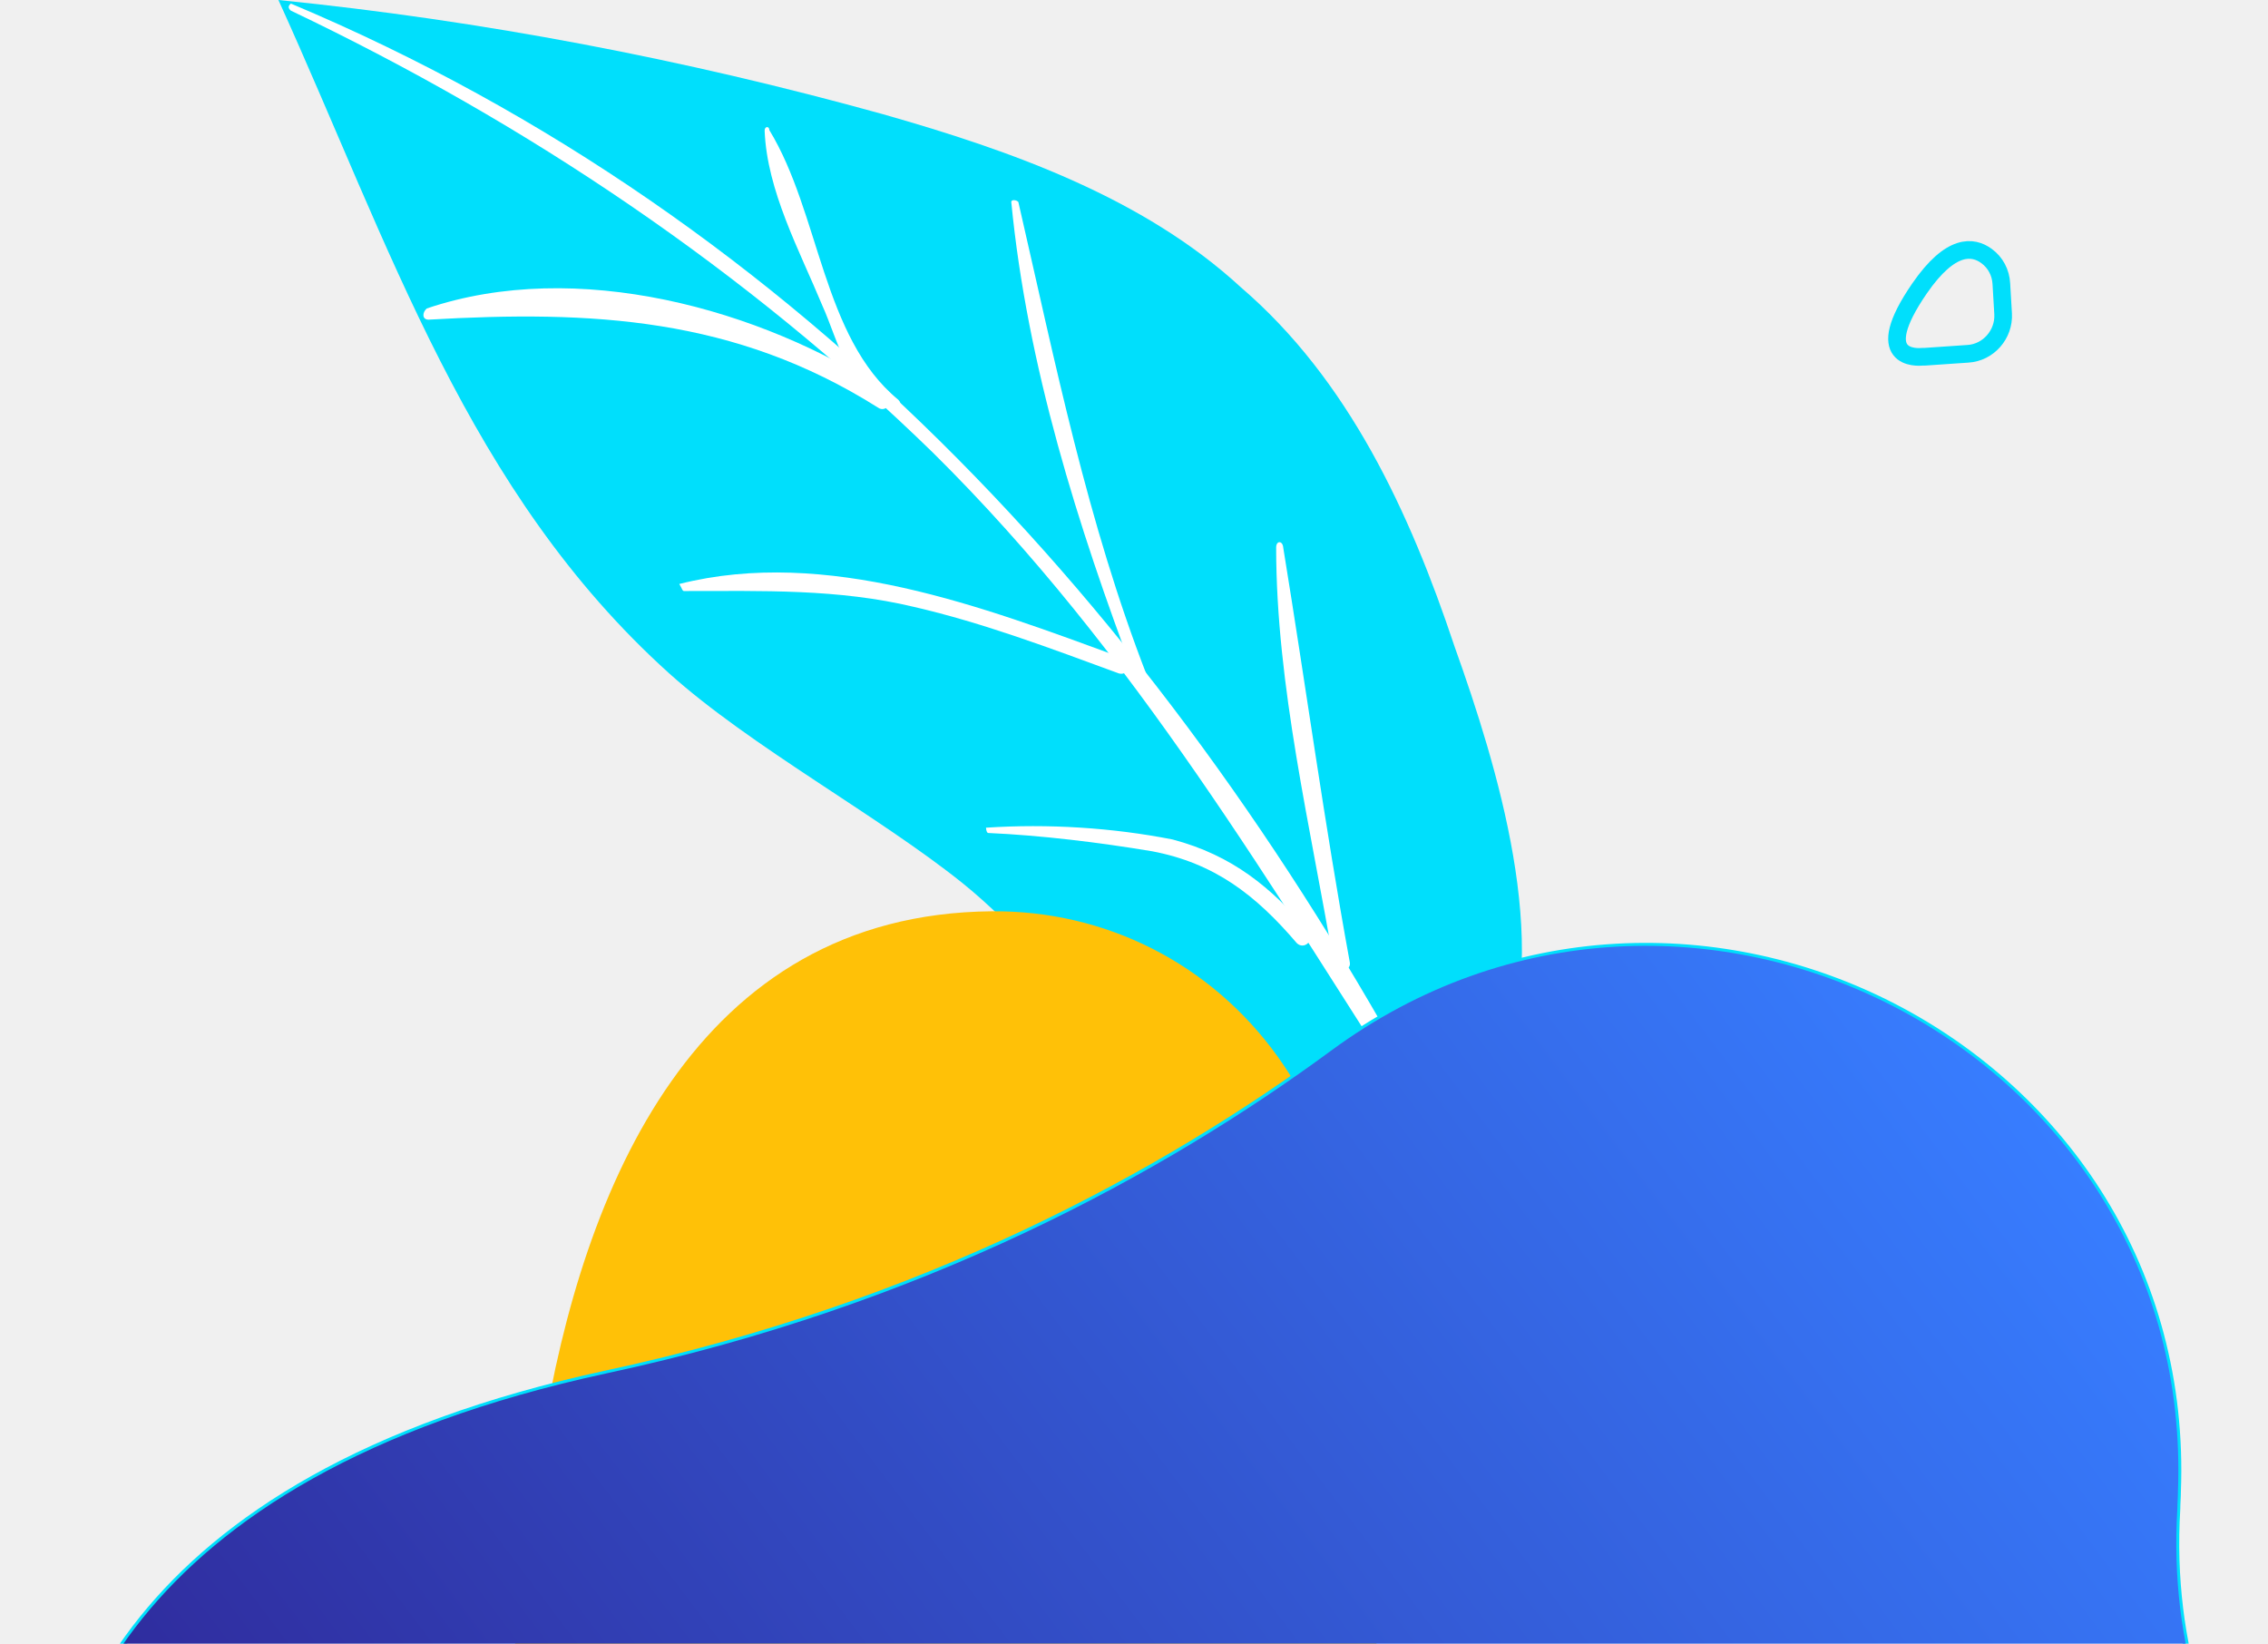
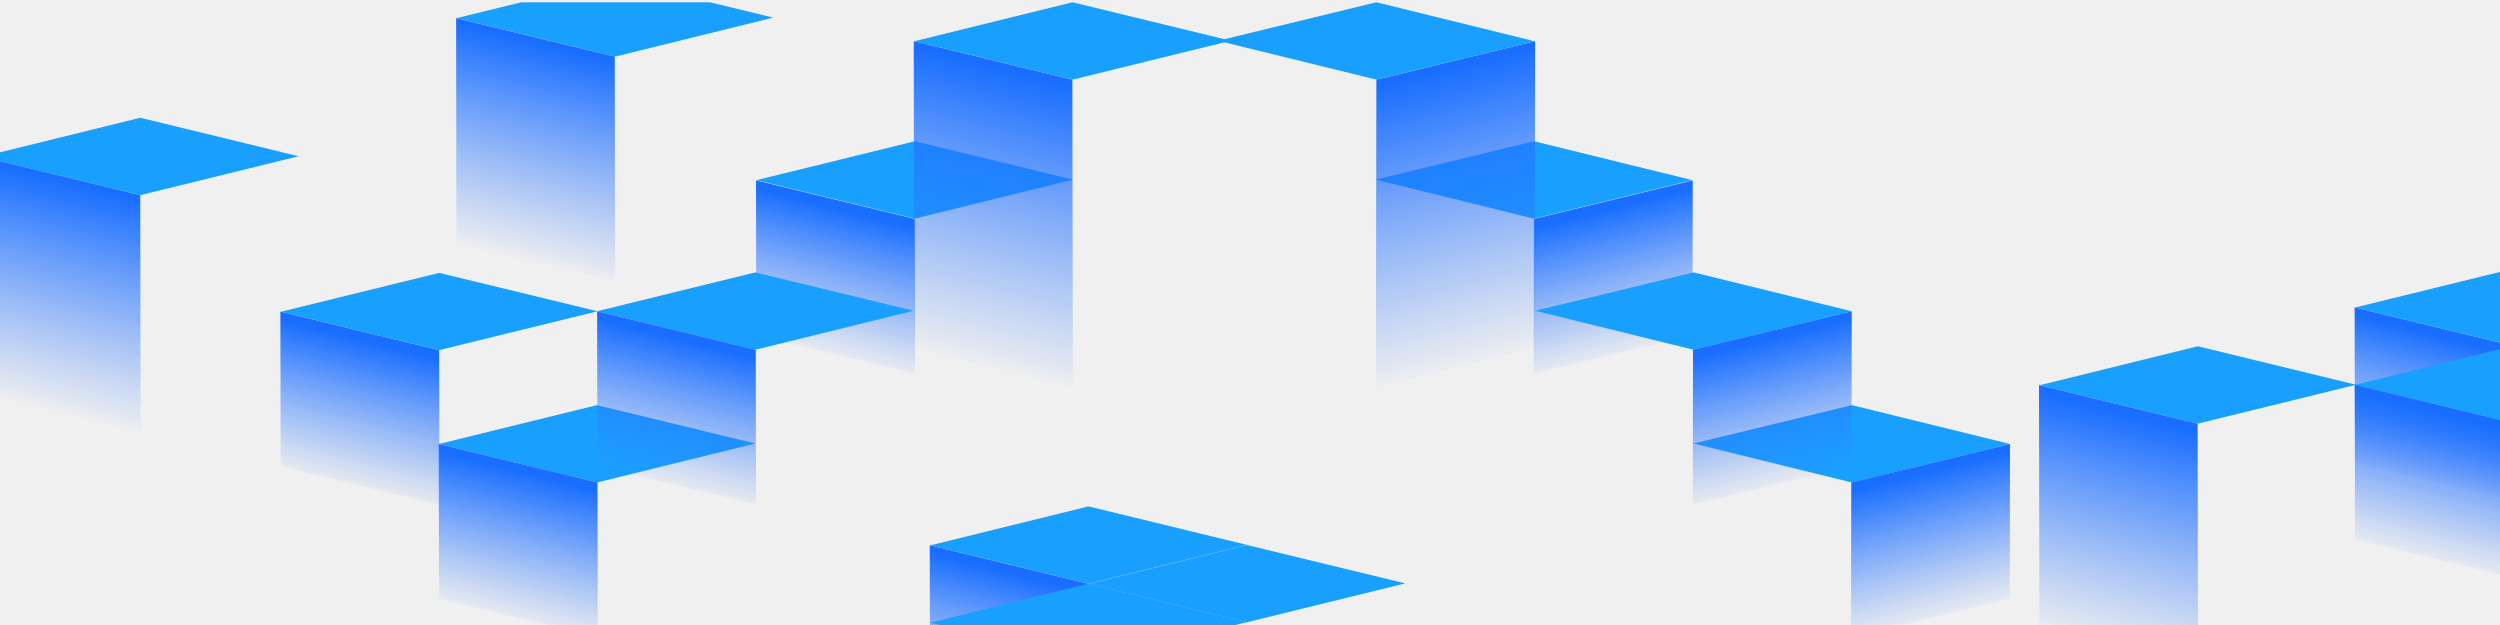
- <svg xmlns="http://www.w3.org/2000/svg" xmlns:xlink="http://www.w3.org/1999/xlink" x="0px" y="0px" viewBox="0 0 385.3 279.2" style="enable-background:new 0 0 385.3 279.2;" xml:space="preserve">
+ <svg xmlns="http://www.w3.org/2000/svg" xmlns:xlink="http://www.w3.org/1999/xlink" x="0px" y="0px" viewBox="0 0 2000 500" style="enable-background:new 0 0 2000 500;" xml:space="preserve">
  <style type="text/css">
- 	.abstract-shapes-5-0{fill:#00DFFC;}
- 	.abstract-shapes-5-2{fill:#FFFFFF;}
- 	.abstract-shapes-5-3{fill:#FFC107;}
- 	.abstract-shapes-5-4{fill:none;stroke:#00DFFC;}
+ 	.abstract-shapes-15-0{clip-path:url(#abstractShapes15ID);fill:#19A0FF;}
+ 	.abstract-shapes-15-1{clip-path:url(#abstractShapes15ID);fill:url(#abstractShapes15ID3);}
+ 	.abstract-shapes-15-2{clip-path:url(#abstractShapes15ID);fill:url(#abstractShapes15ID4);}
+ 	.abstract-shapes-15-3{clip-path:url(#abstractShapes15ID);fill:url(#abstractShapes15ID5);}
+ 	.abstract-shapes-15-4{clip-path:url(#abstractShapes15ID);fill:url(#abstractShapes15ID6);}
+ 	.abstract-shapes-15-5{clip-path:url(#abstractShapes15ID);fill:url(#abstractShapes15ID7);}
+ 	.abstract-shapes-15-6{clip-path:url(#abstractShapes15ID);fill:url(#abstractShapes15ID8);}
+ 	.abstract-shapes-15-7{clip-path:url(#abstractShapes15ID);fill:url(#abstractShapes15ID9);}
+ 	.abstract-shapes-15-8{clip-path:url(#abstractShapes15ID);fill:url(#abstractShapes15ID10);}
+ 	.abstract-shapes-15-9{clip-path:url(#abstractShapes15ID);fill:url(#abstractShapes15ID11);}
+ 	.abstract-shapes-15-10{clip-path:url(#abstractShapes15ID);fill:url(#abstractShapes15ID12);}
+ 	.abstract-shapes-15-11{clip-path:url(#abstractShapes15ID);fill:url(#abstractShapes15ID13);}
+ 	.abstract-shapes-15-12{clip-path:url(#abstractShapes15ID);fill:url(#abstractShapes15ID14);}
+ 	.abstract-shapes-15-13{clip-path:url(#abstractShapes15ID);fill:url(#abstractShapes15ID15);}
+ 	.abstract-shapes-15-14{clip-path:url(#abstractShapes15ID);fill:url(#abstractShapes15ID16);}
+ 	.abstract-shapes-15-15{clip-path:url(#abstractShapes15ID);fill:url(#abstractShapes15ID17);}
</style>
  <g>
    <defs>
-       <rect id="abstractShapesID5_1" width="385.3" height="279.2" />
+       <rect id="abstractShapes15ID1" y="1.8" transform="matrix(-1 -4.489621e-11 4.489621e-11 -1 2000 504.4521)" width="2000" height="500.8" />
    </defs>
-     <clipPath id="abstractShapesID5_2">
-       <use xlink:href="#abstractShapesID5_1" style="overflow:visible;" />
+     <clipPath id="abstractShapes15ID">
+       <use xlink:href="#abstractShapes15ID1" style="overflow:visible;" />
    </clipPath>
-     <path class="abstract-shapes-5-0 fill-info" clip-path="url(#abstractShapesID5_2)" d="M247.1,109.8c7.3,20.4,16.6,50.8,8,70.9c-6.6,15.6-19,38.4-34.6,35.3c-13.1-16.9-39.8-52.2-57-66   c-14.2-11.4-36-23.2-49.8-35.6C79.5,83.6,66.3,41.8,47.3,0C81.9,3.5,116.1,10,150,19.4c21.8,6.2,44.3,14.2,60.8,29.4   C229.1,64.5,239.5,87,247.1,109.8z" />
-     <g clip-path="url(#abstractShapesID5_2)">
-       <g>
-         <path class="abstract-shapes-5-2 fill-white" d="M49.4,1.8C89.7,21,126.8,46,158.5,76.9c34.4,34,57.5,73.9,83.3,113.8c0.4,1.2,2.7,0,1.6-1.2     C199.2,107,137,37.4,49.4,0.6C49.4,0.7,48.6,1.1,49.4,1.8L49.4,1.8z" />
-       </g>
-       <g>
-         <path class="abstract-shapes-5-2 fill-white" d="M72.8,54.3c27.8-1.6,52-0.4,76.3,14.9c1.6,1.2,3.1-1.6,1.6-2.7c-21.5-14.1-52.8-22.7-78.2-14.1     C71.7,53.1,71.7,54.3,72.8,54.3L72.8,54.3z" />
-       </g>
-       <g>
-         <path class="abstract-shapes-5-2 fill-white" d="M116.2,100.4c13.3,0,26.2-0.4,39.1,2.7c11.7,2.7,23.1,7,34.8,11.3c1.6,0.4,2-1.6,0.4-2.7     c-23.5-8.6-50.1-18.8-75.1-12.5C115.9,100,115.9,100.4,116.2,100.4L116.2,100.4z" />
-       </g>
-       <g>
-         <path class="abstract-shapes-5-2 fill-white" d="M167.9,141.5c9,0.4,18.8,1.6,27.8,3.1c10.6,2,17.6,7.4,24.6,15.6c1.2,1.2,3.1-0.4,2-2     c-6.3-7.4-12.9-12.9-23.1-15.6c-10.2-2-21.1-2.7-31.7-2C167.5,140.3,167.5,141.5,167.9,141.5L167.9,141.5z" />
-       </g>
-       <g>
-         <path class="abstract-shapes-5-2 fill-white" d="M129.9,22.2c0.4,10.2,5.9,20.3,9.8,29.7c2.7,5.9,4.7,16,12.5,17.2c0.4,0,1.2-0.4,0.4-1.2     c-12.9-10.6-13.3-31.7-21.9-45.8C130.7,21.4,129.9,21.4,129.9,22.2L129.9,22.2z" />
-       </g>
-       <g>
-         <path class="abstract-shapes-5-2 fill-white" d="M171.8,34.3c2.7,27.8,11.3,55.1,21.1,81c0.4,1.2,2.7,0.4,2-0.4c-10.2-26.2-15.6-53.2-21.9-80.6     C172.6,33.9,171.8,33.9,171.8,34.3L171.8,34.3z" />
-       </g>
-       <g>
-         <path class="abstract-shapes-5-2 fill-white" d="M216.8,93c0,23.5,5.9,47.7,9.8,70.8c0.4,1.6,3.1,1.2,2.7-0.4c-4.3-23.5-7.4-46.5-11.3-70.4     C217.9,91.8,216.8,91.8,216.8,93L216.8,93z" />
-       </g>
-     </g>
-     <path class="abstract-shapes-5-3 fill-warning" clip-path="url(#abstractShapesID5_2)" d="M366.9,378.4c-33.4-4.4-66.3-9-94-31.6c-20-16.3-33.8-39.8-38.6-65.1c-6.4-33.3,3.8-73-17.3-102.3   c-11.3-15.7-29.2-24.8-48.6-24.6c-50.2,0.5-69.4,46.8-76.3,89.6c-8,50.3-5.9,105.4-51.5,138.9c-26.9,19.8-68.1,24.9-88.3,54   C-77.2,480-26.6,522,7,541.4c30.4,17.6,60.7,33.5,93.9,45.2c17.3,6.1,35.9,9.9,53.9,6.7c44.3-8.1,44.1-54.1,66.3-84.3   c11.8-16.1,28.7-26.7,48-31.4c35.2-8.6,72.4-3.4,107.9-0.7c34,2.6,79.4-19,67.5-60.6c-5.5-19.1-23.6-28.7-41.9-32.4   C390.8,381.6,378.8,380,366.9,378.4z" />
-     <linearGradient id="abstractShapesID5_3" gradientUnits="userSpaceOnUse" x1="1924.189" y1="147.911" x2="2331.603" y2="147.911" gradientTransform="matrix(-0.7976 0.6032 -0.6032 -0.7976 2013.422 -797.0972)">
-       <stop class="stop-color-primary" offset="2.474398e-07" style="stop-color:#377DFF" />
-       <stop class="stop-color-indigo" offset="1" style="stop-color:#2D1582" />
+     <linearGradient id="abstractShapes15ID3" gradientUnits="userSpaceOnUse" x1="5220.988" y1="8378.657" x2="5191.778" y2="8495.817" gradientTransform="matrix(-1 2.364263e-05 -2.364263e-05 -1 5493.074 8770.009)">
+       <stop class="stop-color-primary" offset="0" style="stop-color:#377DFF;stop-opacity:0" />
+       <stop class="stop-color-primary-lighter" offset="1" style="stop-color:#196EFF" />
    </linearGradient>
-     <path class="abstract-shapes-5-4 fill-none stroke-info" fill="url(#abstractShapesID5_3)" clip-path="url(#abstractShapesID5_2)" d="M226.1,178.5c60.5-44.6,146.8-0.3,143.9,74.9c0,1-0.1,2-0.1,2.9c-5.7,95,128.3,111.4,51.9,156.6   s5.1,77-71.6,107.4c-76.8,30.4-120.3,93.2-214.1-12.1C50.7,412.3-13.8,450.3,2.5,368.6c3-15.2,4.9-30.7,4.9-46.2   c0.1-25.7,12.8-71.2,95.6-89.1C157.1,221.7,197.8,199.3,226.1,178.5z" />
-     <linearGradient id="abstractShapesID5_4" gradientUnits="userSpaceOnUse" x1="1924.189" y1="147.911" x2="2331.603" y2="147.911" gradientTransform="matrix(-0.7976 0.6032 -0.6032 -0.7976 2013.422 -797.0972)">
-       <stop class="stop-color-primary" offset="2.474398e-07" style="stop-color:#377DFF" />
-       <stop class="stop-color-indigo" offset="1" style="stop-color:#2D1582" />
+     <polygon class="abstract-shapes-15-1" points="224.5,373.1 351.5,404 351.3,280.1 224.3,249.3  " />
+     <polygon class="abstract-shapes-15-0 fill-info" points="351.3,218.3 224.7,249.4 351.4,280.1 478,249  " />
+     <linearGradient id="abstractShapes15ID4" gradientUnits="userSpaceOnUse" x1="5472.559" y1="8451.684" x2="5443.349" y2="8568.844" gradientTransform="matrix(-1 0 0 -1 6124.845 8737.96)">
+       <stop class="stop-color-primary" offset="0" style="stop-color:#377DFF;stop-opacity:0" />
+       <stop class="stop-color-primary-lighter" offset="1" style="stop-color:#196EFF" />
    </linearGradient>
-     <path fill="url(#abstractShapesID5_4)" clip-path="url(#abstractShapesID5_2)" d="M226.1,178.5c60.5-44.6,146.8-0.3,143.9,74.9c0,1-0.1,2-0.1,2.9c-5.7,95,128.3,111.4,51.9,156.6   s5.1,77-71.6,107.4c-76.8,30.4-120.3,93.2-214.1-12.1C50.7,412.3-13.8,450.3,2.5,368.6c3-15.2,4.9-30.7,4.9-46.2   c0.1-25.7,12.8-71.2,95.6-89.1C157.1,221.7,197.8,199.3,226.1,178.5z" />
-     <path class="abstract-shapes-5-4 fill-none stroke-info" stroke-width="3" stroke-miterlimit="10" clip-path="url(#abstractShapesID5_2)" d="M340,48.2c-0.1-1.9-1-3.6-2.5-4.7c-2.3-1.7-6.1-2.2-11.4,5.5c-8.4,12.2-0.5,11.7,0.6,11.6c0.1,0,0.2,0,0.3,0   l7.3-0.5c3.5-0.2,6.2-3.3,6-6.8L340,48.2z" />
+     <polygon class="abstract-shapes-15-2" points="605,268.1 732,298.9 731.8,175.1 604.8,144.3  " />
+     <polygon class="abstract-shapes-15-0 fill-info" points="731.8,113 605.2,144.1 731.9,174.9 858.5,143.7  " />
+     <linearGradient id="abstractShapes15ID5" gradientUnits="userSpaceOnUse" x1="-3932.058" y1="115.26" x2="-3961.268" y2="232.42" gradientTransform="matrix(-1 0 0 -1 -2000.86 503.15)">
+       <stop class="stop-color-primary" offset="0" style="stop-color:#377DFF;stop-opacity:0" />
+       <stop class="stop-color-primary-lighter" offset="1" style="stop-color:#196EFF" />
+     </linearGradient>
+     <polygon class="abstract-shapes-15-3" points="1883.9,369.7 2010.9,400.5 2010.7,276.7 1883.7,245.9  " />
+     <polygon class="abstract-shapes-15-0 fill-info" points="2010.7,214.9 1884.1,246 2010.8,276.7 2137.4,245.6  " />
+     <linearGradient id="abstractShapes15ID6" gradientUnits="userSpaceOnUse" x1="-2765.389" y1="211.305" x2="-2823.206" y2="443.186" gradientTransform="matrix(-1 0 0 -1 -2000.86 503.15)">
+       <stop class="stop-color-primary" offset="0" style="stop-color:#377DFF;stop-opacity:0" />
+       <stop class="stop-color-primary-lighter" offset="1" style="stop-color:#196EFF" />
+     </linearGradient>
+     <polygon class="abstract-shapes-15-4" points="731.3,278.4 858.3,309.2 857.9,63.7 731,32.9  " />
+     <polygon class="abstract-shapes-15-0 fill-info" points="858,1.8 731.4,33 858.1,63.7 984.7,32.6  " />
+     <linearGradient id="abstractShapes15ID7" gradientUnits="userSpaceOnUse" x1="5207.262" y1="8379.484" x2="5178.052" y2="8496.645" gradientTransform="matrix(-1 1.965122e-05 -1.965122e-05 -1 7138.602 8828.858)">
+       <stop class="stop-color-primary" offset="0" style="stop-color:#377DFF;stop-opacity:0" />
+       <stop class="stop-color-primary-lighter" offset="1" style="stop-color:#196EFF" />
+     </linearGradient>
+     <polygon class="abstract-shapes-15-5" points="1884,431.5 2011,462.3 2010.8,338.5 1883.8,307.7  " />
+     <polygon class="abstract-shapes-15-0 fill-info" points="2010.8,276.7 1884.2,307.8 2010.9,338.5 2137.5,307.4  " />
+     <polygon class="abstract-shapes-15-0 fill-info" points="477.5,324.1 351,355.2 477.6,386 604.2,354.8  " />
+     <linearGradient id="abstractShapes15ID8" gradientUnits="userSpaceOnUse" x1="5726.469" y1="8302.607" x2="5697.259" y2="8419.768" gradientTransform="matrix(-1 1.931079e-05 -1.931079e-05 -1 6124.98 8799.442)">
+       <stop class="stop-color-primary" offset="0" style="stop-color:#377DFF;stop-opacity:0" />
+       <stop class="stop-color-primary-lighter" offset="1" style="stop-color:#196EFF" />
+     </linearGradient>
+     <polygon class="abstract-shapes-15-6" points="351.2,479 478.2,509.8 478,386 351,355.2  " />
+     <polygon class="abstract-shapes-15-0 fill-info" points="1758.2,277 1631.6,308.2 1758.3,338.9 1884.9,307.8  " />
+     <linearGradient id="abstractShapes15ID9" gradientUnits="userSpaceOnUse" x1="-3671.345" y1="-15.069" x2="-3717.146" y2="168.633" gradientTransform="matrix(-1 0 0 -1 -2000.86 503.15)">
+       <stop class="stop-color-primary" offset="0" style="stop-color:#377DFF;stop-opacity:0" />
+       <stop class="stop-color-primary-lighter" offset="1" style="stop-color:#196EFF" />
+     </linearGradient>
+     <polygon class="abstract-shapes-15-7" points="1631.5,502.5 1758.4,533.3 1758.1,338.9 1631.2,308.1  " />
+     <polygon class="abstract-shapes-15-0 fill-info" points="604.2,217.9 477.6,249 604.3,279.8 730.9,248.6  " />
+     <linearGradient id="abstractShapes15ID10" gradientUnits="userSpaceOnUse" x1="5346.563" y1="8343.685" x2="5317.353" y2="8460.846" gradientTransform="matrix(-1 1.940399e-05 -1.940399e-05 -1 5871.725 8734.32)">
+       <stop class="stop-color-primary" offset="0" style="stop-color:#377DFF;stop-opacity:0" />
+       <stop class="stop-color-primary-lighter" offset="1" style="stop-color:#196EFF" />
+     </linearGradient>
+     <polygon class="abstract-shapes-15-8" points="477.9,372.8 604.8,403.6 604.6,279.8 477.7,249  " />
+     <linearGradient id="abstractShapes15ID11" gradientUnits="userSpaceOnUse" x1="5207.209" y1="8379.415" x2="5177.999" y2="8496.574" gradientTransform="matrix(-1 4.326975e-05 -4.326975e-05 -1 5998.805 8957.357)">
+       <stop class="stop-color-primary" offset="0" style="stop-color:#377DFF;stop-opacity:0" />
+       <stop class="stop-color-primary-lighter" offset="1" style="stop-color:#196EFF" />
+     </linearGradient>
+     <polygon class="abstract-shapes-15-9" points="744,560 870.9,590.8 870.8,467 743.8,436.2  " />
+     <polygon class="abstract-shapes-15-0 fill-info" points="870.9,466.9 744.3,498.1 871,528.8 997.6,497.7  " />
+     <polygon class="abstract-shapes-15-0 fill-info" points="870.8,405.1 744.2,436.3 870.9,467 997.5,435.9  " />
+     <polygon class="abstract-shapes-15-0 fill-info" points="997.5,436 870.9,467.1 997.6,497.8 1124.2,466.7  " />
+     <polygon class="abstract-shapes-15-0 fill-info" points="491.9,-16.6 365.3,14.5 492,45.3 618.6,14.1  " />
+     <linearGradient id="abstractShapes15ID12" gradientUnits="userSpaceOnUse" x1="-2407.238" y1="294.765" x2="-2449.612" y2="464.693" gradientTransform="matrix(-1 0 0 -1 -2000.86 503.15)">
+       <stop class="stop-color-primary" offset="0" style="stop-color:#377DFF;stop-opacity:0" />
+       <stop class="stop-color-primary-lighter" offset="1" style="stop-color:#196EFF" />
+     </linearGradient>
+     <polygon class="abstract-shapes-15-10" points="365.1,194.2 492.1,225 491.8,45.3 364.9,14.5  " />
+     <polygon class="abstract-shapes-15-0 fill-info" points="112.2,94.2 -14.4,125.4 112.3,156.1 238.9,125  " />
+     <linearGradient id="abstractShapes15ID13" gradientUnits="userSpaceOnUse" x1="-2026.618" y1="175.478" x2="-2071.158" y2="354.118" gradientTransform="matrix(-1 0 0 -1 -2000.86 503.15)">
+       <stop class="stop-color-primary" offset="0" style="stop-color:#377DFF;stop-opacity:0" />
+       <stop class="stop-color-primary-lighter" offset="1" style="stop-color:#196EFF" />
+     </linearGradient>
+     <polygon class="abstract-shapes-15-11" points="-14.5,314.3 112.5,345.1 112.2,156.1 -14.8,125.3  " />
+     <linearGradient id="abstractShapes15ID14" gradientUnits="userSpaceOnUse" x1="5431.603" y1="8451.684" x2="5402.393" y2="8568.844" gradientTransform="matrix(1 0 0 -1 -4124.845 8737.96)">
+       <stop class="stop-color-primary" offset="0" style="stop-color:#377DFF;stop-opacity:0" />
+       <stop class="stop-color-primary-lighter" offset="1" style="stop-color:#196EFF" />
+     </linearGradient>
+     <polygon class="abstract-shapes-15-12" points="1354.2,144.3 1227.2,175.1 1227,298.9 1354,268.1  " />
+     <polygon class="abstract-shapes-15-0 fill-info" points="1100.5,143.7 1227.1,174.9 1353.8,144.1 1227.2,113  " />
+     <linearGradient id="abstractShapes15ID15" gradientUnits="userSpaceOnUse" x1="-2806.345" y1="211.305" x2="-2864.163" y2="443.186" gradientTransform="matrix(1 0 0 -1 4000.86 503.15)">
+       <stop class="stop-color-primary" offset="0" style="stop-color:#377DFF;stop-opacity:0" />
+       <stop class="stop-color-primary-lighter" offset="1" style="stop-color:#196EFF" />
+     </linearGradient>
+     <polygon class="abstract-shapes-15-13" points="1228.1,32.9 1101.1,63.7 1100.7,309.2 1227.7,278.4  " />
+     <polygon class="abstract-shapes-15-0 fill-info" points="974.4,32.6 1101,63.7 1227.7,33 1101.1,1.8  " />
+     <polygon class="abstract-shapes-15-0 fill-info" points="1354.8,354.8 1481.4,386 1608.1,355.2 1481.5,324.1  " />
+     <linearGradient id="abstractShapes15ID16" gradientUnits="userSpaceOnUse" x1="5685.512" y1="8302.606" x2="5656.302" y2="8419.767" gradientTransform="matrix(1 1.931084e-05 1.931084e-05 -1 -4124.98 8799.442)">
+       <stop class="stop-color-primary" offset="0" style="stop-color:#377DFF;stop-opacity:0" />
+       <stop class="stop-color-primary-lighter" offset="1" style="stop-color:#196EFF" />
+     </linearGradient>
+     <polygon class="abstract-shapes-15-14" points="1608,355.2 1481,386 1480.8,509.8 1607.8,479  " />
+     <polygon class="abstract-shapes-15-0 fill-info" points="1228.2,248.6 1354.8,279.8 1481.4,249 1354.9,217.9  " />
+     <linearGradient id="abstractShapes15ID17" gradientUnits="userSpaceOnUse" x1="5305.606" y1="8343.685" x2="5276.396" y2="8460.845" gradientTransform="matrix(1 1.940404e-05 1.940404e-05 -1 -3871.725 8734.32)">
+       <stop class="stop-color-primary" offset="0" style="stop-color:#377DFF;stop-opacity:0" />
+       <stop class="stop-color-primary-lighter" offset="1" style="stop-color:#196EFF" />
+     </linearGradient>
+     <polygon class="abstract-shapes-15-15" points="1481.4,249 1354.4,279.8 1354.2,403.6 1481.2,372.8  " />
  </g>
</svg>
